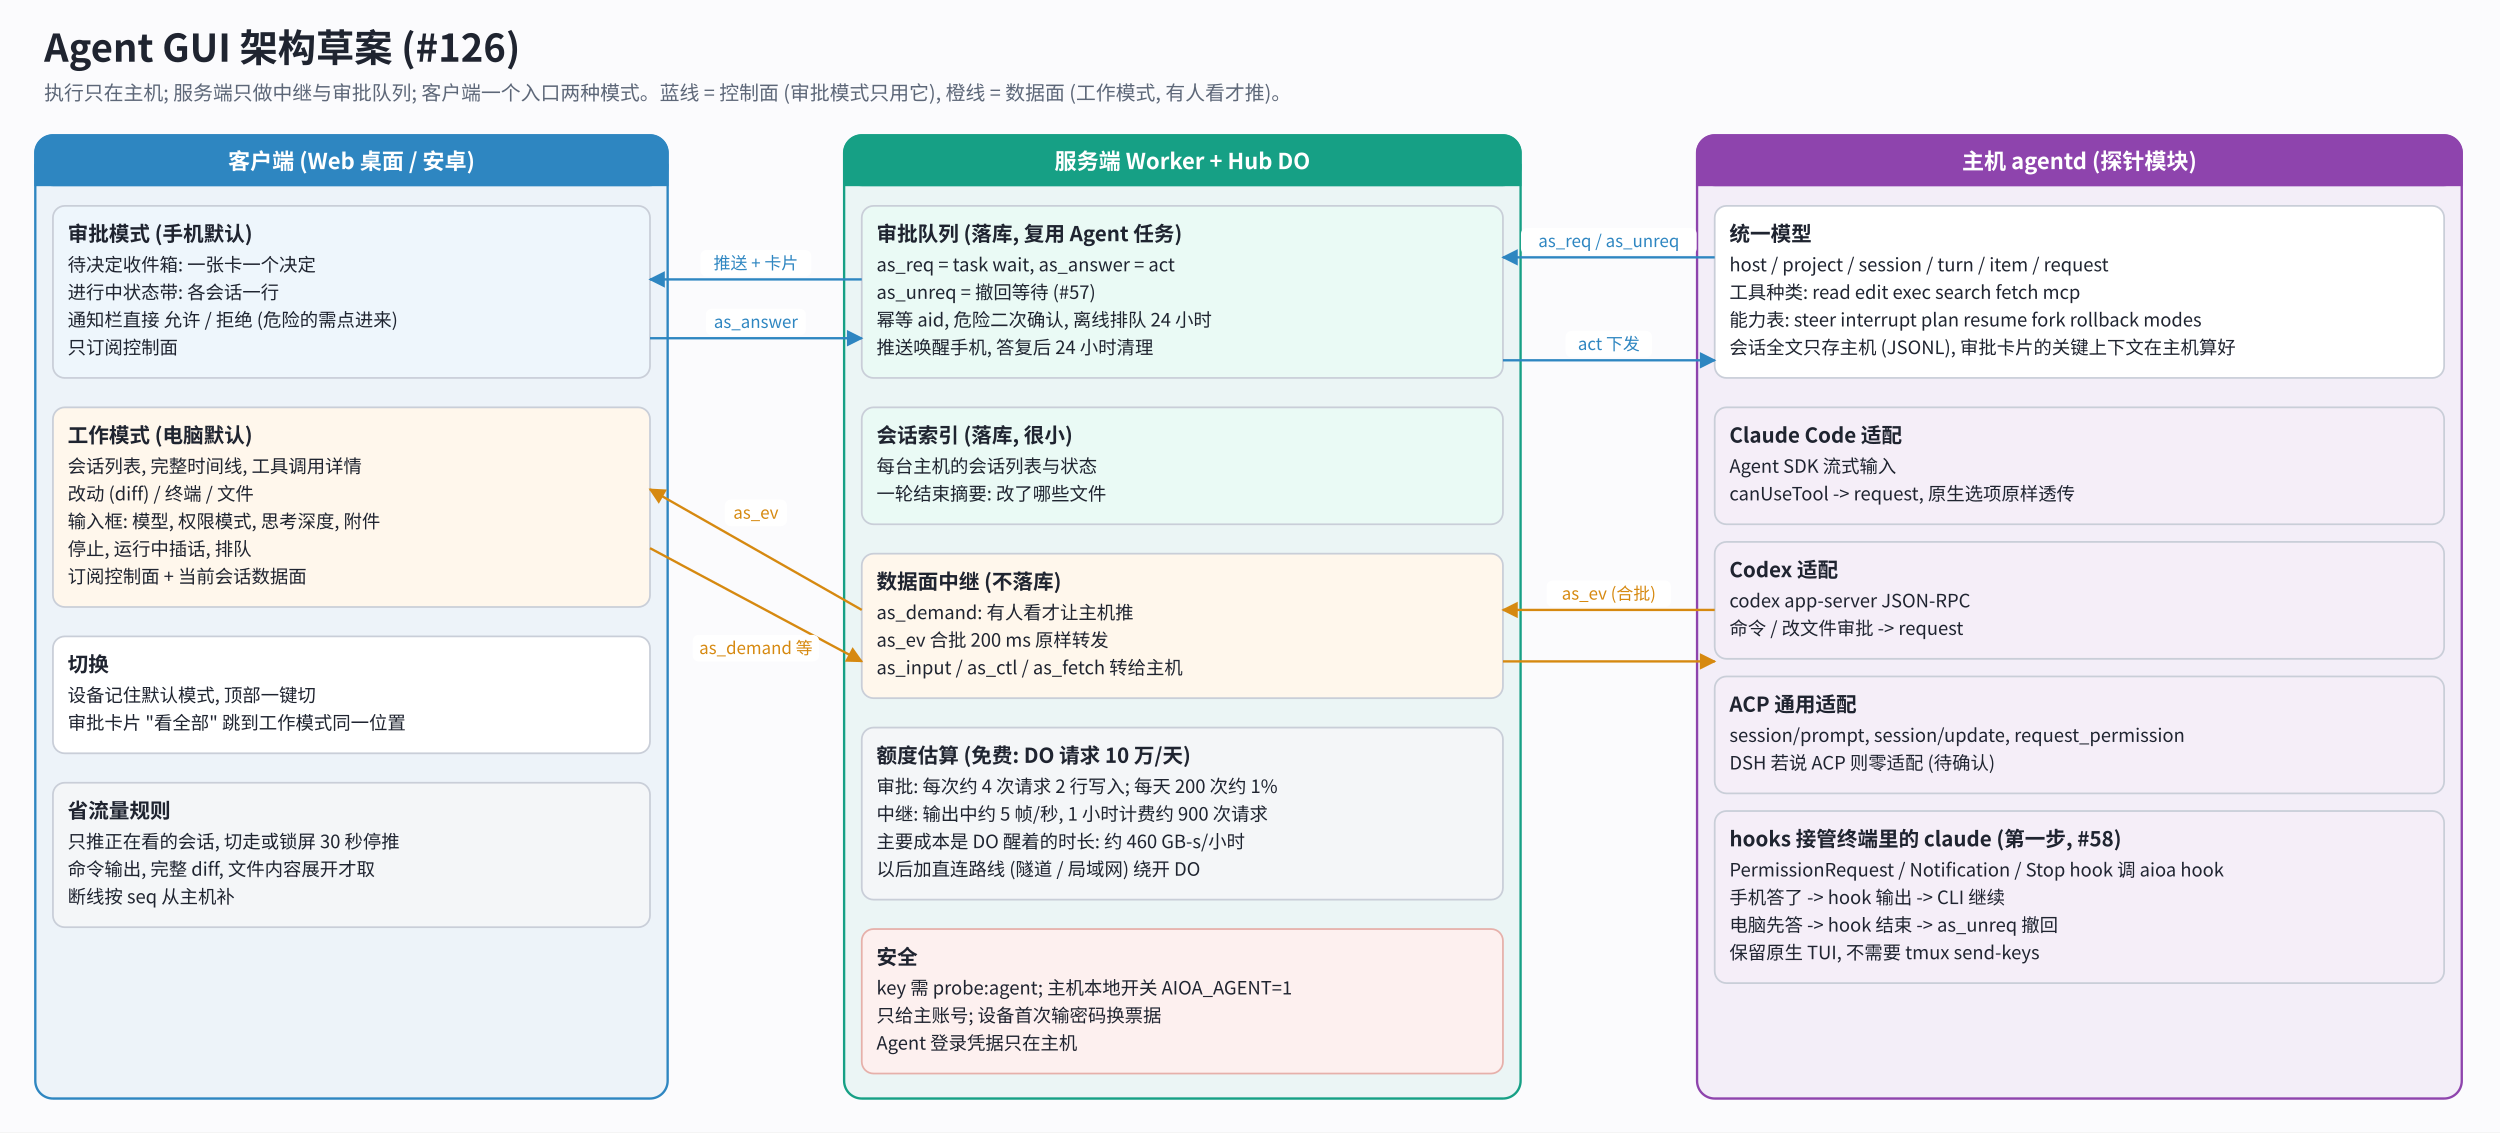
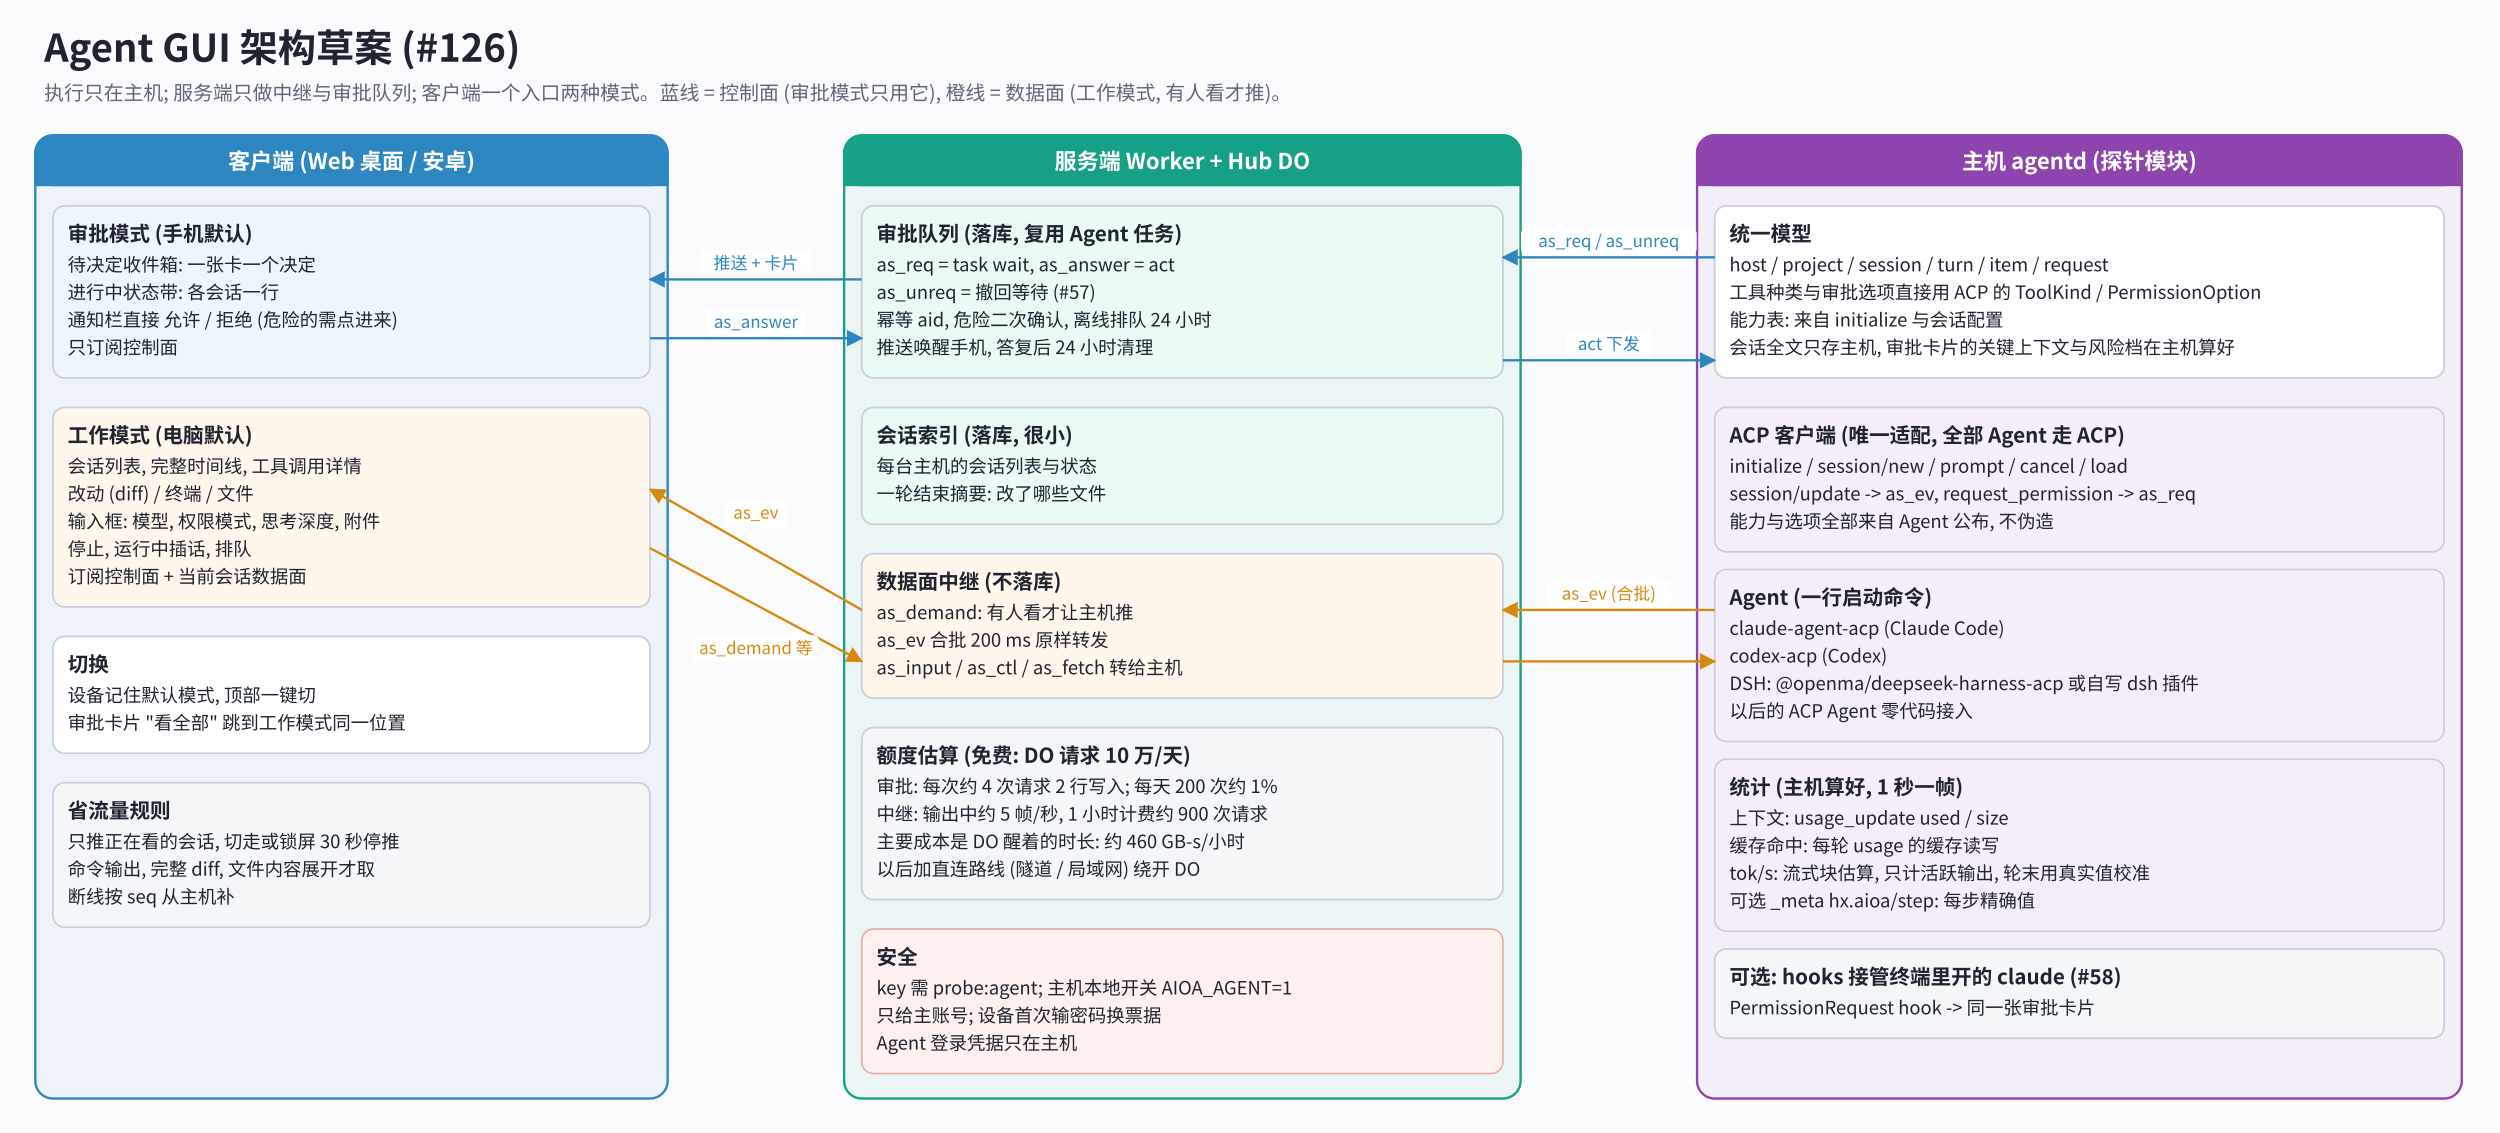
<svg xmlns="http://www.w3.org/2000/svg" width="1700" height="770" viewBox="0 0 1700 770">
  <defs>
+     <marker id="ahd68910" viewBox="0 0 10 10" refX="9" refY="5" markerWidth="7" markerHeight="7" orient="auto-start-reverse">
+       <path d="M0,0 L10,5 L0,10 z" fill="#d68910" />
+     </marker>
    <marker id="ah2e86c1" viewBox="0 0 10 10" refX="9" refY="5" markerWidth="7" markerHeight="7" orient="auto-start-reverse">
      <path d="M0,0 L10,5 L0,10 z" fill="#2e86c1" />
-     </marker>
-     <marker id="ahd68910" viewBox="0 0 10 10" refX="9" refY="5" markerWidth="7" markerHeight="7" orient="auto-start-reverse">
-       <path d="M0,0 L10,5 L0,10 z" fill="#d68910" />
    </marker>
  </defs>
  <rect width="100%" height="100%" fill="#fbfbfd" />
  <text x="30" y="42" font-family="Noto Sans CJK SC, PingFang SC, Microsoft YaHei, sans-serif" font-size="26" fill="#1f2430" font-weight="bold" text-anchor="start">Agent GUI 架构草案 (#126)</text>
  <text x="30" y="68" font-family="Noto Sans CJK SC, PingFang SC, Microsoft YaHei, sans-serif" font-size="13.5" fill="#5d6778" font-weight="normal" text-anchor="start">执行只在主机; 服务端只做中继与审批队列; 客户端一个入口两种模式。蓝线 = 控制面 (审批模式只用它), 橙线 = 数据面 (工作模式, 有人看才推)。</text>
  <rect x="24" y="92" width="430" height="655" rx="12" fill="#2e86c1" fill-opacity="0.07" stroke="#2e86c1" stroke-width="1.6" />
  <rect x="24" y="92" width="430" height="34" rx="12" fill="#2e86c1" stroke="#2e86c1" stroke-width="1.2" />
  <rect x="24" y="112" width="430" height="14" rx="0" fill="#2e86c1" stroke="#2e86c1" stroke-width="1.2" />
  <text x="239.0" y="115" font-family="Noto Sans CJK SC, PingFang SC, Microsoft YaHei, sans-serif" font-size="15" fill="#fff" font-weight="bold" text-anchor="middle">客户端 (Web 桌面 / 安卓)</text>
  <rect x="574" y="92" width="460" height="655" rx="12" fill="#16a085" fill-opacity="0.07" stroke="#16a085" stroke-width="1.6" />
  <rect x="574" y="92" width="460" height="34" rx="12" fill="#16a085" stroke="#16a085" stroke-width="1.2" />
  <rect x="574" y="112" width="460" height="14" rx="0" fill="#16a085" stroke="#16a085" stroke-width="1.2" />
  <text x="804.0" y="115" font-family="Noto Sans CJK SC, PingFang SC, Microsoft YaHei, sans-serif" font-size="15" fill="#fff" font-weight="bold" text-anchor="middle">服务端 Worker + Hub DO</text>
  <rect x="1154" y="92" width="520" height="655" rx="12" fill="#8e44ad" fill-opacity="0.07" stroke="#8e44ad" stroke-width="1.6" />
  <rect x="1154" y="92" width="520" height="34" rx="12" fill="#8e44ad" stroke="#8e44ad" stroke-width="1.2" />
  <rect x="1154" y="112" width="520" height="14" rx="0" fill="#8e44ad" stroke="#8e44ad" stroke-width="1.2" />
  <text x="1414.0" y="115" font-family="Noto Sans CJK SC, PingFang SC, Microsoft YaHei, sans-serif" font-size="15" fill="#fff" font-weight="bold" text-anchor="middle">主机 agentd (探针模块)</text>
  <rect x="36" y="140" width="406" height="117.0" rx="8" fill="#eef6fc" stroke="#c9ced8" stroke-width="1.2" />
  <text x="46" y="164" font-family="Noto Sans CJK SC, PingFang SC, Microsoft YaHei, sans-serif" font-size="14" fill="#1f2430" font-weight="bold" text-anchor="start">审批模式 (手机默认)</text>
  <text x="46" y="184.5" font-family="Noto Sans CJK SC, PingFang SC, Microsoft YaHei, sans-serif" font-size="12.5" fill="#1f2430" font-weight="normal" text-anchor="start">待决定收件箱: 一张卡一个决定</text>
  <text x="46" y="203.25" font-family="Noto Sans CJK SC, PingFang SC, Microsoft YaHei, sans-serif" font-size="12.5" fill="#1f2430" font-weight="normal" text-anchor="start">进行中状态带: 各会话一行</text>
  <text x="46" y="222.0" font-family="Noto Sans CJK SC, PingFang SC, Microsoft YaHei, sans-serif" font-size="12.5" fill="#1f2430" font-weight="normal" text-anchor="start">通知栏直接 允许 / 拒绝 (危险的需点进来)</text>
  <text x="46" y="240.75" font-family="Noto Sans CJK SC, PingFang SC, Microsoft YaHei, sans-serif" font-size="12.5" fill="#1f2430" font-weight="normal" text-anchor="start">只订阅控制面</text>
  <rect x="36" y="277.0" width="406" height="135.75" rx="8" fill="#fff7ec" stroke="#c9ced8" stroke-width="1.2" />
  <text x="46" y="301.0" font-family="Noto Sans CJK SC, PingFang SC, Microsoft YaHei, sans-serif" font-size="14" fill="#1f2430" font-weight="bold" text-anchor="start">工作模式 (电脑默认)</text>
  <text x="46" y="321.5" font-family="Noto Sans CJK SC, PingFang SC, Microsoft YaHei, sans-serif" font-size="12.5" fill="#1f2430" font-weight="normal" text-anchor="start">会话列表, 完整时间线, 工具调用详情</text>
  <text x="46" y="340.25" font-family="Noto Sans CJK SC, PingFang SC, Microsoft YaHei, sans-serif" font-size="12.5" fill="#1f2430" font-weight="normal" text-anchor="start">改动 (diff) / 终端 / 文件</text>
  <text x="46" y="359.0" font-family="Noto Sans CJK SC, PingFang SC, Microsoft YaHei, sans-serif" font-size="12.5" fill="#1f2430" font-weight="normal" text-anchor="start">输入框: 模型, 权限模式, 思考深度, 附件</text>
  <text x="46" y="377.75" font-family="Noto Sans CJK SC, PingFang SC, Microsoft YaHei, sans-serif" font-size="12.5" fill="#1f2430" font-weight="normal" text-anchor="start">停止, 运行中插话, 排队</text>
  <text x="46" y="396.5" font-family="Noto Sans CJK SC, PingFang SC, Microsoft YaHei, sans-serif" font-size="12.5" fill="#1f2430" font-weight="normal" text-anchor="start">订阅控制面 + 当前会话数据面</text>
  <rect x="36" y="432.75" width="406" height="79.5" rx="8" fill="#fff" stroke="#c9ced8" stroke-width="1.2" />
  <text x="46" y="456.75" font-family="Noto Sans CJK SC, PingFang SC, Microsoft YaHei, sans-serif" font-size="14" fill="#1f2430" font-weight="bold" text-anchor="start">切换</text>
  <text x="46" y="477.25" font-family="Noto Sans CJK SC, PingFang SC, Microsoft YaHei, sans-serif" font-size="12.5" fill="#1f2430" font-weight="normal" text-anchor="start">设备记住默认模式, 顶部一键切</text>
  <text x="46" y="496.0" font-family="Noto Sans CJK SC, PingFang SC, Microsoft YaHei, sans-serif" font-size="12.5" fill="#1f2430" font-weight="normal" text-anchor="start">审批卡片 "看全部" 跳到工作模式同一位置</text>
  <rect x="36" y="532.25" width="406" height="98.25" rx="8" fill="#f4f6f8" stroke="#c9ced8" stroke-width="1.2" />
  <text x="46" y="556.25" font-family="Noto Sans CJK SC, PingFang SC, Microsoft YaHei, sans-serif" font-size="14" fill="#1f2430" font-weight="bold" text-anchor="start">省流量规则</text>
  <text x="46" y="576.75" font-family="Noto Sans CJK SC, PingFang SC, Microsoft YaHei, sans-serif" font-size="12.5" fill="#1f2430" font-weight="normal" text-anchor="start">只推正在看的会话, 切走或锁屏 30 秒停推</text>
  <text x="46" y="595.5" font-family="Noto Sans CJK SC, PingFang SC, Microsoft YaHei, sans-serif" font-size="12.5" fill="#1f2430" font-weight="normal" text-anchor="start">命令输出, 完整 diff, 文件内容展开才取</text>
  <text x="46" y="614.25" font-family="Noto Sans CJK SC, PingFang SC, Microsoft YaHei, sans-serif" font-size="12.5" fill="#1f2430" font-weight="normal" text-anchor="start">断线按 seq 从主机补</text>
  <rect x="586" y="140" width="436" height="117.0" rx="8" fill="#eafaf5" stroke="#c9ced8" stroke-width="1.2" />
  <text x="596" y="164" font-family="Noto Sans CJK SC, PingFang SC, Microsoft YaHei, sans-serif" font-size="14" fill="#1f2430" font-weight="bold" text-anchor="start">审批队列 (落库, 复用 Agent 任务)</text>
  <text x="596" y="184.5" font-family="Noto Sans CJK SC, PingFang SC, Microsoft YaHei, sans-serif" font-size="12.5" fill="#1f2430" font-weight="normal" text-anchor="start">as_req = task wait, as_answer = act</text>
  <text x="596" y="203.25" font-family="Noto Sans CJK SC, PingFang SC, Microsoft YaHei, sans-serif" font-size="12.5" fill="#1f2430" font-weight="normal" text-anchor="start">as_unreq = 撤回等待 (#57)</text>
  <text x="596" y="222.0" font-family="Noto Sans CJK SC, PingFang SC, Microsoft YaHei, sans-serif" font-size="12.5" fill="#1f2430" font-weight="normal" text-anchor="start">幂等 aid, 危险二次确认, 离线排队 24 小时</text>
  <text x="596" y="240.75" font-family="Noto Sans CJK SC, PingFang SC, Microsoft YaHei, sans-serif" font-size="12.5" fill="#1f2430" font-weight="normal" text-anchor="start">推送唤醒手机, 答复后 24 小时清理</text>
  <rect x="586" y="277.0" width="436" height="79.5" rx="8" fill="#eafaf5" stroke="#c9ced8" stroke-width="1.2" />
  <text x="596" y="301.0" font-family="Noto Sans CJK SC, PingFang SC, Microsoft YaHei, sans-serif" font-size="14" fill="#1f2430" font-weight="bold" text-anchor="start">会话索引 (落库, 很小)</text>
  <text x="596" y="321.5" font-family="Noto Sans CJK SC, PingFang SC, Microsoft YaHei, sans-serif" font-size="12.5" fill="#1f2430" font-weight="normal" text-anchor="start">每台主机的会话列表与状态</text>
  <text x="596" y="340.25" font-family="Noto Sans CJK SC, PingFang SC, Microsoft YaHei, sans-serif" font-size="12.5" fill="#1f2430" font-weight="normal" text-anchor="start">一轮结束摘要: 改了哪些文件</text>
  <rect x="586" y="376.5" width="436" height="98.25" rx="8" fill="#fff7ec" stroke="#c9ced8" stroke-width="1.2" />
  <text x="596" y="400.5" font-family="Noto Sans CJK SC, PingFang SC, Microsoft YaHei, sans-serif" font-size="14" fill="#1f2430" font-weight="bold" text-anchor="start">数据面中继 (不落库)</text>
  <text x="596" y="421.0" font-family="Noto Sans CJK SC, PingFang SC, Microsoft YaHei, sans-serif" font-size="12.5" fill="#1f2430" font-weight="normal" text-anchor="start">as_demand: 有人看才让主机推</text>
  <text x="596" y="439.75" font-family="Noto Sans CJK SC, PingFang SC, Microsoft YaHei, sans-serif" font-size="12.5" fill="#1f2430" font-weight="normal" text-anchor="start">as_ev 合批 200 ms 原样转发</text>
  <text x="596" y="458.5" font-family="Noto Sans CJK SC, PingFang SC, Microsoft YaHei, sans-serif" font-size="12.5" fill="#1f2430" font-weight="normal" text-anchor="start">as_input / as_ctl / as_fetch 转给主机</text>
  <rect x="586" y="494.75" width="436" height="117.0" rx="8" fill="#f4f6f8" stroke="#c9ced8" stroke-width="1.2" />
  <text x="596" y="518.75" font-family="Noto Sans CJK SC, PingFang SC, Microsoft YaHei, sans-serif" font-size="14" fill="#1f2430" font-weight="bold" text-anchor="start">额度估算 (免费: DO 请求 10 万/天)</text>
  <text x="596" y="539.25" font-family="Noto Sans CJK SC, PingFang SC, Microsoft YaHei, sans-serif" font-size="12.5" fill="#1f2430" font-weight="normal" text-anchor="start">审批: 每次约 4 次请求 2 行写入; 每天 200 次约 1%</text>
  <text x="596" y="558.0" font-family="Noto Sans CJK SC, PingFang SC, Microsoft YaHei, sans-serif" font-size="12.5" fill="#1f2430" font-weight="normal" text-anchor="start">中继: 输出中约 5 帧/秒, 1 小时计费约 900 次请求</text>
  <text x="596" y="576.75" font-family="Noto Sans CJK SC, PingFang SC, Microsoft YaHei, sans-serif" font-size="12.5" fill="#1f2430" font-weight="normal" text-anchor="start">主要成本是 DO 醒着的时长: 约 460 GB-s/小时</text>
  <text x="596" y="595.5" font-family="Noto Sans CJK SC, PingFang SC, Microsoft YaHei, sans-serif" font-size="12.5" fill="#1f2430" font-weight="normal" text-anchor="start">以后加直连路线 (隧道 / 局域网) 绕开 DO</text>
  <rect x="586" y="631.75" width="436" height="98.25" rx="8" fill="#fdf0ef" stroke="#e6b0aa" stroke-width="1.2" />
  <text x="596" y="655.75" font-family="Noto Sans CJK SC, PingFang SC, Microsoft YaHei, sans-serif" font-size="14" fill="#1f2430" font-weight="bold" text-anchor="start">安全</text>
  <text x="596" y="676.25" font-family="Noto Sans CJK SC, PingFang SC, Microsoft YaHei, sans-serif" font-size="12.5" fill="#1f2430" font-weight="normal" text-anchor="start">key 需 probe:agent; 主机本地开关 AIOA_AGENT=1</text>
  <text x="596" y="695.0" font-family="Noto Sans CJK SC, PingFang SC, Microsoft YaHei, sans-serif" font-size="12.5" fill="#1f2430" font-weight="normal" text-anchor="start">只给主账号; 设备首次输密码换票据</text>
  <text x="596" y="713.75" font-family="Noto Sans CJK SC, PingFang SC, Microsoft YaHei, sans-serif" font-size="12.5" fill="#1f2430" font-weight="normal" text-anchor="start">Agent 登录凭据只在主机</text>
  <rect x="1166" y="140" width="496" height="117.0" rx="8" fill="#fff" stroke="#c9ced8" stroke-width="1.2" />
  <text x="1176" y="164" font-family="Noto Sans CJK SC, PingFang SC, Microsoft YaHei, sans-serif" font-size="14" fill="#1f2430" font-weight="bold" text-anchor="start">统一模型</text>
  <text x="1176" y="184.5" font-family="Noto Sans CJK SC, PingFang SC, Microsoft YaHei, sans-serif" font-size="12.5" fill="#1f2430" font-weight="normal" text-anchor="start">host / project / session / turn / item / request</text>
-   <text x="1176" y="203.25" font-family="Noto Sans CJK SC, PingFang SC, Microsoft YaHei, sans-serif" font-size="12.5" fill="#1f2430" font-weight="normal" text-anchor="start">工具种类: read edit exec search fetch mcp</text>
-   <text x="1176" y="222.0" font-family="Noto Sans CJK SC, PingFang SC, Microsoft YaHei, sans-serif" font-size="12.5" fill="#1f2430" font-weight="normal" text-anchor="start">能力表: steer interrupt plan resume fork rollback modes</text>
-   <text x="1176" y="240.75" font-family="Noto Sans CJK SC, PingFang SC, Microsoft YaHei, sans-serif" font-size="12.5" fill="#1f2430" font-weight="normal" text-anchor="start">会话全文只存主机 (JSONL), 审批卡片的关键上下文在主机算好</text>
-   <rect x="1166" y="277.0" width="496" height="79.5" rx="8" fill="#f5eef8" stroke="#c9ced8" stroke-width="1.2" />
-   <text x="1176" y="301.0" font-family="Noto Sans CJK SC, PingFang SC, Microsoft YaHei, sans-serif" font-size="14" fill="#1f2430" font-weight="bold" text-anchor="start">Claude Code 适配</text>
-   <text x="1176" y="321.5" font-family="Noto Sans CJK SC, PingFang SC, Microsoft YaHei, sans-serif" font-size="12.5" fill="#1f2430" font-weight="normal" text-anchor="start">Agent SDK 流式输入</text>
-   <text x="1176" y="340.25" font-family="Noto Sans CJK SC, PingFang SC, Microsoft YaHei, sans-serif" font-size="12.5" fill="#1f2430" font-weight="normal" text-anchor="start">canUseTool -&gt; request, 原生选项原样透传</text>
-   <rect x="1166" y="368.5" width="496" height="79.5" rx="8" fill="#f5eef8" stroke="#c9ced8" stroke-width="1.2" />
-   <text x="1176" y="392.5" font-family="Noto Sans CJK SC, PingFang SC, Microsoft YaHei, sans-serif" font-size="14" fill="#1f2430" font-weight="bold" text-anchor="start">Codex 适配</text>
-   <text x="1176" y="413.0" font-family="Noto Sans CJK SC, PingFang SC, Microsoft YaHei, sans-serif" font-size="12.5" fill="#1f2430" font-weight="normal" text-anchor="start">codex app-server JSON-RPC</text>
-   <text x="1176" y="431.75" font-family="Noto Sans CJK SC, PingFang SC, Microsoft YaHei, sans-serif" font-size="12.5" fill="#1f2430" font-weight="normal" text-anchor="start">命令 / 改文件审批 -&gt; request</text>
-   <rect x="1166" y="460.0" width="496" height="79.5" rx="8" fill="#f5eef8" stroke="#c9ced8" stroke-width="1.2" />
-   <text x="1176" y="484.0" font-family="Noto Sans CJK SC, PingFang SC, Microsoft YaHei, sans-serif" font-size="14" fill="#1f2430" font-weight="bold" text-anchor="start">ACP 通用适配</text>
-   <text x="1176" y="504.5" font-family="Noto Sans CJK SC, PingFang SC, Microsoft YaHei, sans-serif" font-size="12.5" fill="#1f2430" font-weight="normal" text-anchor="start">session/prompt, session/update, request_permission</text>
-   <text x="1176" y="523.25" font-family="Noto Sans CJK SC, PingFang SC, Microsoft YaHei, sans-serif" font-size="12.5" fill="#1f2430" font-weight="normal" text-anchor="start">DSH 若说 ACP 则零适配 (待确认)</text>
-   <rect x="1166" y="551.5" width="496" height="117.0" rx="8" fill="#f5eef8" stroke="#c9ced8" stroke-width="1.2" />
-   <text x="1176" y="575.5" font-family="Noto Sans CJK SC, PingFang SC, Microsoft YaHei, sans-serif" font-size="14" fill="#1f2430" font-weight="bold" text-anchor="start">hooks 接管终端里的 claude (第一步, #58)</text>
-   <text x="1176" y="596.0" font-family="Noto Sans CJK SC, PingFang SC, Microsoft YaHei, sans-serif" font-size="12.5" fill="#1f2430" font-weight="normal" text-anchor="start">PermissionRequest / Notification / Stop hook 调 aioa hook</text>
-   <text x="1176" y="614.75" font-family="Noto Sans CJK SC, PingFang SC, Microsoft YaHei, sans-serif" font-size="12.5" fill="#1f2430" font-weight="normal" text-anchor="start">手机答了 -&gt; hook 输出 -&gt; CLI 继续</text>
-   <text x="1176" y="633.5" font-family="Noto Sans CJK SC, PingFang SC, Microsoft YaHei, sans-serif" font-size="12.5" fill="#1f2430" font-weight="normal" text-anchor="start">电脑先答 -&gt; hook 结束 -&gt; as_unreq 撤回</text>
-   <text x="1176" y="652.25" font-family="Noto Sans CJK SC, PingFang SC, Microsoft YaHei, sans-serif" font-size="12.5" fill="#1f2430" font-weight="normal" text-anchor="start">保留原生 TUI, 不需要 tmux send-keys</text>
+   <text x="1176" y="203.25" font-family="Noto Sans CJK SC, PingFang SC, Microsoft YaHei, sans-serif" font-size="12.5" fill="#1f2430" font-weight="normal" text-anchor="start">工具种类与审批选项直接用 ACP 的 ToolKind / PermissionOption</text>
+   <text x="1176" y="222.0" font-family="Noto Sans CJK SC, PingFang SC, Microsoft YaHei, sans-serif" font-size="12.5" fill="#1f2430" font-weight="normal" text-anchor="start">能力表: 来自 initialize 与会话配置</text>
+   <text x="1176" y="240.75" font-family="Noto Sans CJK SC, PingFang SC, Microsoft YaHei, sans-serif" font-size="12.5" fill="#1f2430" font-weight="normal" text-anchor="start">会话全文只存主机, 审批卡片的关键上下文与风险档在主机算好</text>
+   <rect x="1166" y="277.0" width="496" height="98.25" rx="8" fill="#f5eef8" stroke="#c9ced8" stroke-width="1.2" />
+   <text x="1176" y="301.0" font-family="Noto Sans CJK SC, PingFang SC, Microsoft YaHei, sans-serif" font-size="14" fill="#1f2430" font-weight="bold" text-anchor="start">ACP 客户端 (唯一适配, 全部 Agent 走 ACP)</text>
+   <text x="1176" y="321.5" font-family="Noto Sans CJK SC, PingFang SC, Microsoft YaHei, sans-serif" font-size="12.5" fill="#1f2430" font-weight="normal" text-anchor="start">initialize / session/new / prompt / cancel / load</text>
+   <text x="1176" y="340.25" font-family="Noto Sans CJK SC, PingFang SC, Microsoft YaHei, sans-serif" font-size="12.5" fill="#1f2430" font-weight="normal" text-anchor="start">session/update -&gt; as_ev, request_permission -&gt; as_req</text>
+   <text x="1176" y="359.0" font-family="Noto Sans CJK SC, PingFang SC, Microsoft YaHei, sans-serif" font-size="12.5" fill="#1f2430" font-weight="normal" text-anchor="start">能力与选项全部来自 Agent 公布, 不伪造</text>
+   <rect x="1166" y="387.25" width="496" height="117.0" rx="8" fill="#f5eef8" stroke="#c9ced8" stroke-width="1.2" />
+   <text x="1176" y="411.25" font-family="Noto Sans CJK SC, PingFang SC, Microsoft YaHei, sans-serif" font-size="14" fill="#1f2430" font-weight="bold" text-anchor="start">Agent (一行启动命令)</text>
+   <text x="1176" y="431.75" font-family="Noto Sans CJK SC, PingFang SC, Microsoft YaHei, sans-serif" font-size="12.5" fill="#1f2430" font-weight="normal" text-anchor="start">claude-agent-acp (Claude Code)</text>
+   <text x="1176" y="450.5" font-family="Noto Sans CJK SC, PingFang SC, Microsoft YaHei, sans-serif" font-size="12.5" fill="#1f2430" font-weight="normal" text-anchor="start">codex-acp (Codex)</text>
+   <text x="1176" y="469.25" font-family="Noto Sans CJK SC, PingFang SC, Microsoft YaHei, sans-serif" font-size="12.5" fill="#1f2430" font-weight="normal" text-anchor="start">DSH: @openma/deepseek-harness-acp 或自写 dsh 插件</text>
+   <text x="1176" y="488.0" font-family="Noto Sans CJK SC, PingFang SC, Microsoft YaHei, sans-serif" font-size="12.5" fill="#1f2430" font-weight="normal" text-anchor="start">以后的 ACP Agent 零代码接入</text>
+   <rect x="1166" y="516.25" width="496" height="117.0" rx="8" fill="#f5eef8" stroke="#c9ced8" stroke-width="1.2" />
+   <text x="1176" y="540.25" font-family="Noto Sans CJK SC, PingFang SC, Microsoft YaHei, sans-serif" font-size="14" fill="#1f2430" font-weight="bold" text-anchor="start">统计 (主机算好, 1 秒一帧)</text>
+   <text x="1176" y="560.75" font-family="Noto Sans CJK SC, PingFang SC, Microsoft YaHei, sans-serif" font-size="12.5" fill="#1f2430" font-weight="normal" text-anchor="start">上下文: usage_update used / size</text>
+   <text x="1176" y="579.5" font-family="Noto Sans CJK SC, PingFang SC, Microsoft YaHei, sans-serif" font-size="12.5" fill="#1f2430" font-weight="normal" text-anchor="start">缓存命中: 每轮 usage 的缓存读写</text>
+   <text x="1176" y="598.25" font-family="Noto Sans CJK SC, PingFang SC, Microsoft YaHei, sans-serif" font-size="12.5" fill="#1f2430" font-weight="normal" text-anchor="start">tok/s: 流式块估算, 只计活跃输出, 轮末用真实值校准</text>
+   <text x="1176" y="617.0" font-family="Noto Sans CJK SC, PingFang SC, Microsoft YaHei, sans-serif" font-size="12.5" fill="#1f2430" font-weight="normal" text-anchor="start">可选 _meta hx.aioa/step: 每步精确值</text>
+   <rect x="1166" y="645.25" width="496" height="60.75" rx="8" fill="#f4f6f8" stroke="#c9ced8" stroke-width="1.2" />
+   <text x="1176" y="669.25" font-family="Noto Sans CJK SC, PingFang SC, Microsoft YaHei, sans-serif" font-size="14" fill="#1f2430" font-weight="bold" text-anchor="start">可选: hooks 接管终端里开的 claude (#58)</text>
+   <text x="1176" y="689.75" font-family="Noto Sans CJK SC, PingFang SC, Microsoft YaHei, sans-serif" font-size="12.5" fill="#1f2430" font-weight="normal" text-anchor="start">PermissionRequest hook -&gt; 同一张审批卡片</text>
  <path d="M1166,175 L1022,175" fill="none" stroke="#2e86c1" stroke-width="1.6" marker-end="url(#ah2e86c1)" />
  <rect x="1034.26" y="155" width="119.48" height="18" rx="4" fill="#ffffff" stroke="none" stroke-width="0" />
  <text x="1094.0" y="168" font-family="Noto Sans CJK SC, PingFang SC, Microsoft YaHei, sans-serif" font-size="11.5" fill="#2e86c1" font-weight="normal" text-anchor="middle">as_req / as_unreq</text>
  <path d="M586,190 L442,190" fill="none" stroke="#2e86c1" stroke-width="1.6" marker-end="url(#ah2e86c1)" />
  <rect x="476.34" y="170" width="75.32" height="18" rx="4" fill="#ffffff" stroke="none" stroke-width="0" />
  <text x="514.0" y="183" font-family="Noto Sans CJK SC, PingFang SC, Microsoft YaHei, sans-serif" font-size="11.5" fill="#2e86c1" font-weight="normal" text-anchor="middle">推送 + 卡片</text>
  <path d="M442,230 L586,230" fill="none" stroke="#2e86c1" stroke-width="1.6" marker-end="url(#ah2e86c1)" />
  <rect x="480.02" y="210" width="67.96" height="18" rx="4" fill="#ffffff" stroke="none" stroke-width="0" />
  <text x="514.0" y="223" font-family="Noto Sans CJK SC, PingFang SC, Microsoft YaHei, sans-serif" font-size="11.5" fill="#2e86c1" font-weight="normal" text-anchor="middle">as_answer</text>
  <path d="M1022,245 L1166,245" fill="none" stroke="#2e86c1" stroke-width="1.6" marker-end="url(#ah2e86c1)" />
  <rect x="1064.62" y="225" width="58.76" height="18" rx="4" fill="#ffffff" stroke="none" stroke-width="0" />
  <text x="1094.0" y="238" font-family="Noto Sans CJK SC, PingFang SC, Microsoft YaHei, sans-serif" font-size="11.5" fill="#2e86c1" font-weight="normal" text-anchor="middle">act 下发</text>
  <path d="M1166,414.75 L1022,414.75" fill="none" stroke="#d68910" stroke-width="1.6" marker-end="url(#ahd68910)" />
  <rect x="1051.74" y="394.75" width="84.52" height="18" rx="4" fill="#ffffff" stroke="none" stroke-width="0" />
  <text x="1094.0" y="407.75" font-family="Noto Sans CJK SC, PingFang SC, Microsoft YaHei, sans-serif" font-size="11.5" fill="#d68910" font-weight="normal" text-anchor="middle">as_ev (合批)</text>
  <path d="M586,414.75 L442,332.75" fill="none" stroke="#d68910" stroke-width="1.6" marker-end="url(#ahd68910)" />
  <rect x="492.9" y="339.75" width="42.2" height="18" rx="4" fill="#ffffff" stroke="none" stroke-width="0" />
  <text x="514" y="352.75" font-family="Noto Sans CJK SC, PingFang SC, Microsoft YaHei, sans-serif" font-size="11.5" fill="#d68910" font-weight="normal" text-anchor="middle">as_ev</text>
  <path d="M442,372.75 L586,449.75" fill="none" stroke="#d68910" stroke-width="1.6" marker-end="url(#ahd68910)" />
  <rect x="471.05" y="431.75" width="85.9" height="18" rx="4" fill="#ffffff" stroke="none" stroke-width="0" />
  <text x="514" y="444.75" font-family="Noto Sans CJK SC, PingFang SC, Microsoft YaHei, sans-serif" font-size="11.5" fill="#d68910" font-weight="normal" text-anchor="middle">as_demand 等</text>
  <path d="M1022,449.75 L1166,449.75" fill="none" stroke="#d68910" stroke-width="1.6" marker-end="url(#ahd68910)" />
</svg>
